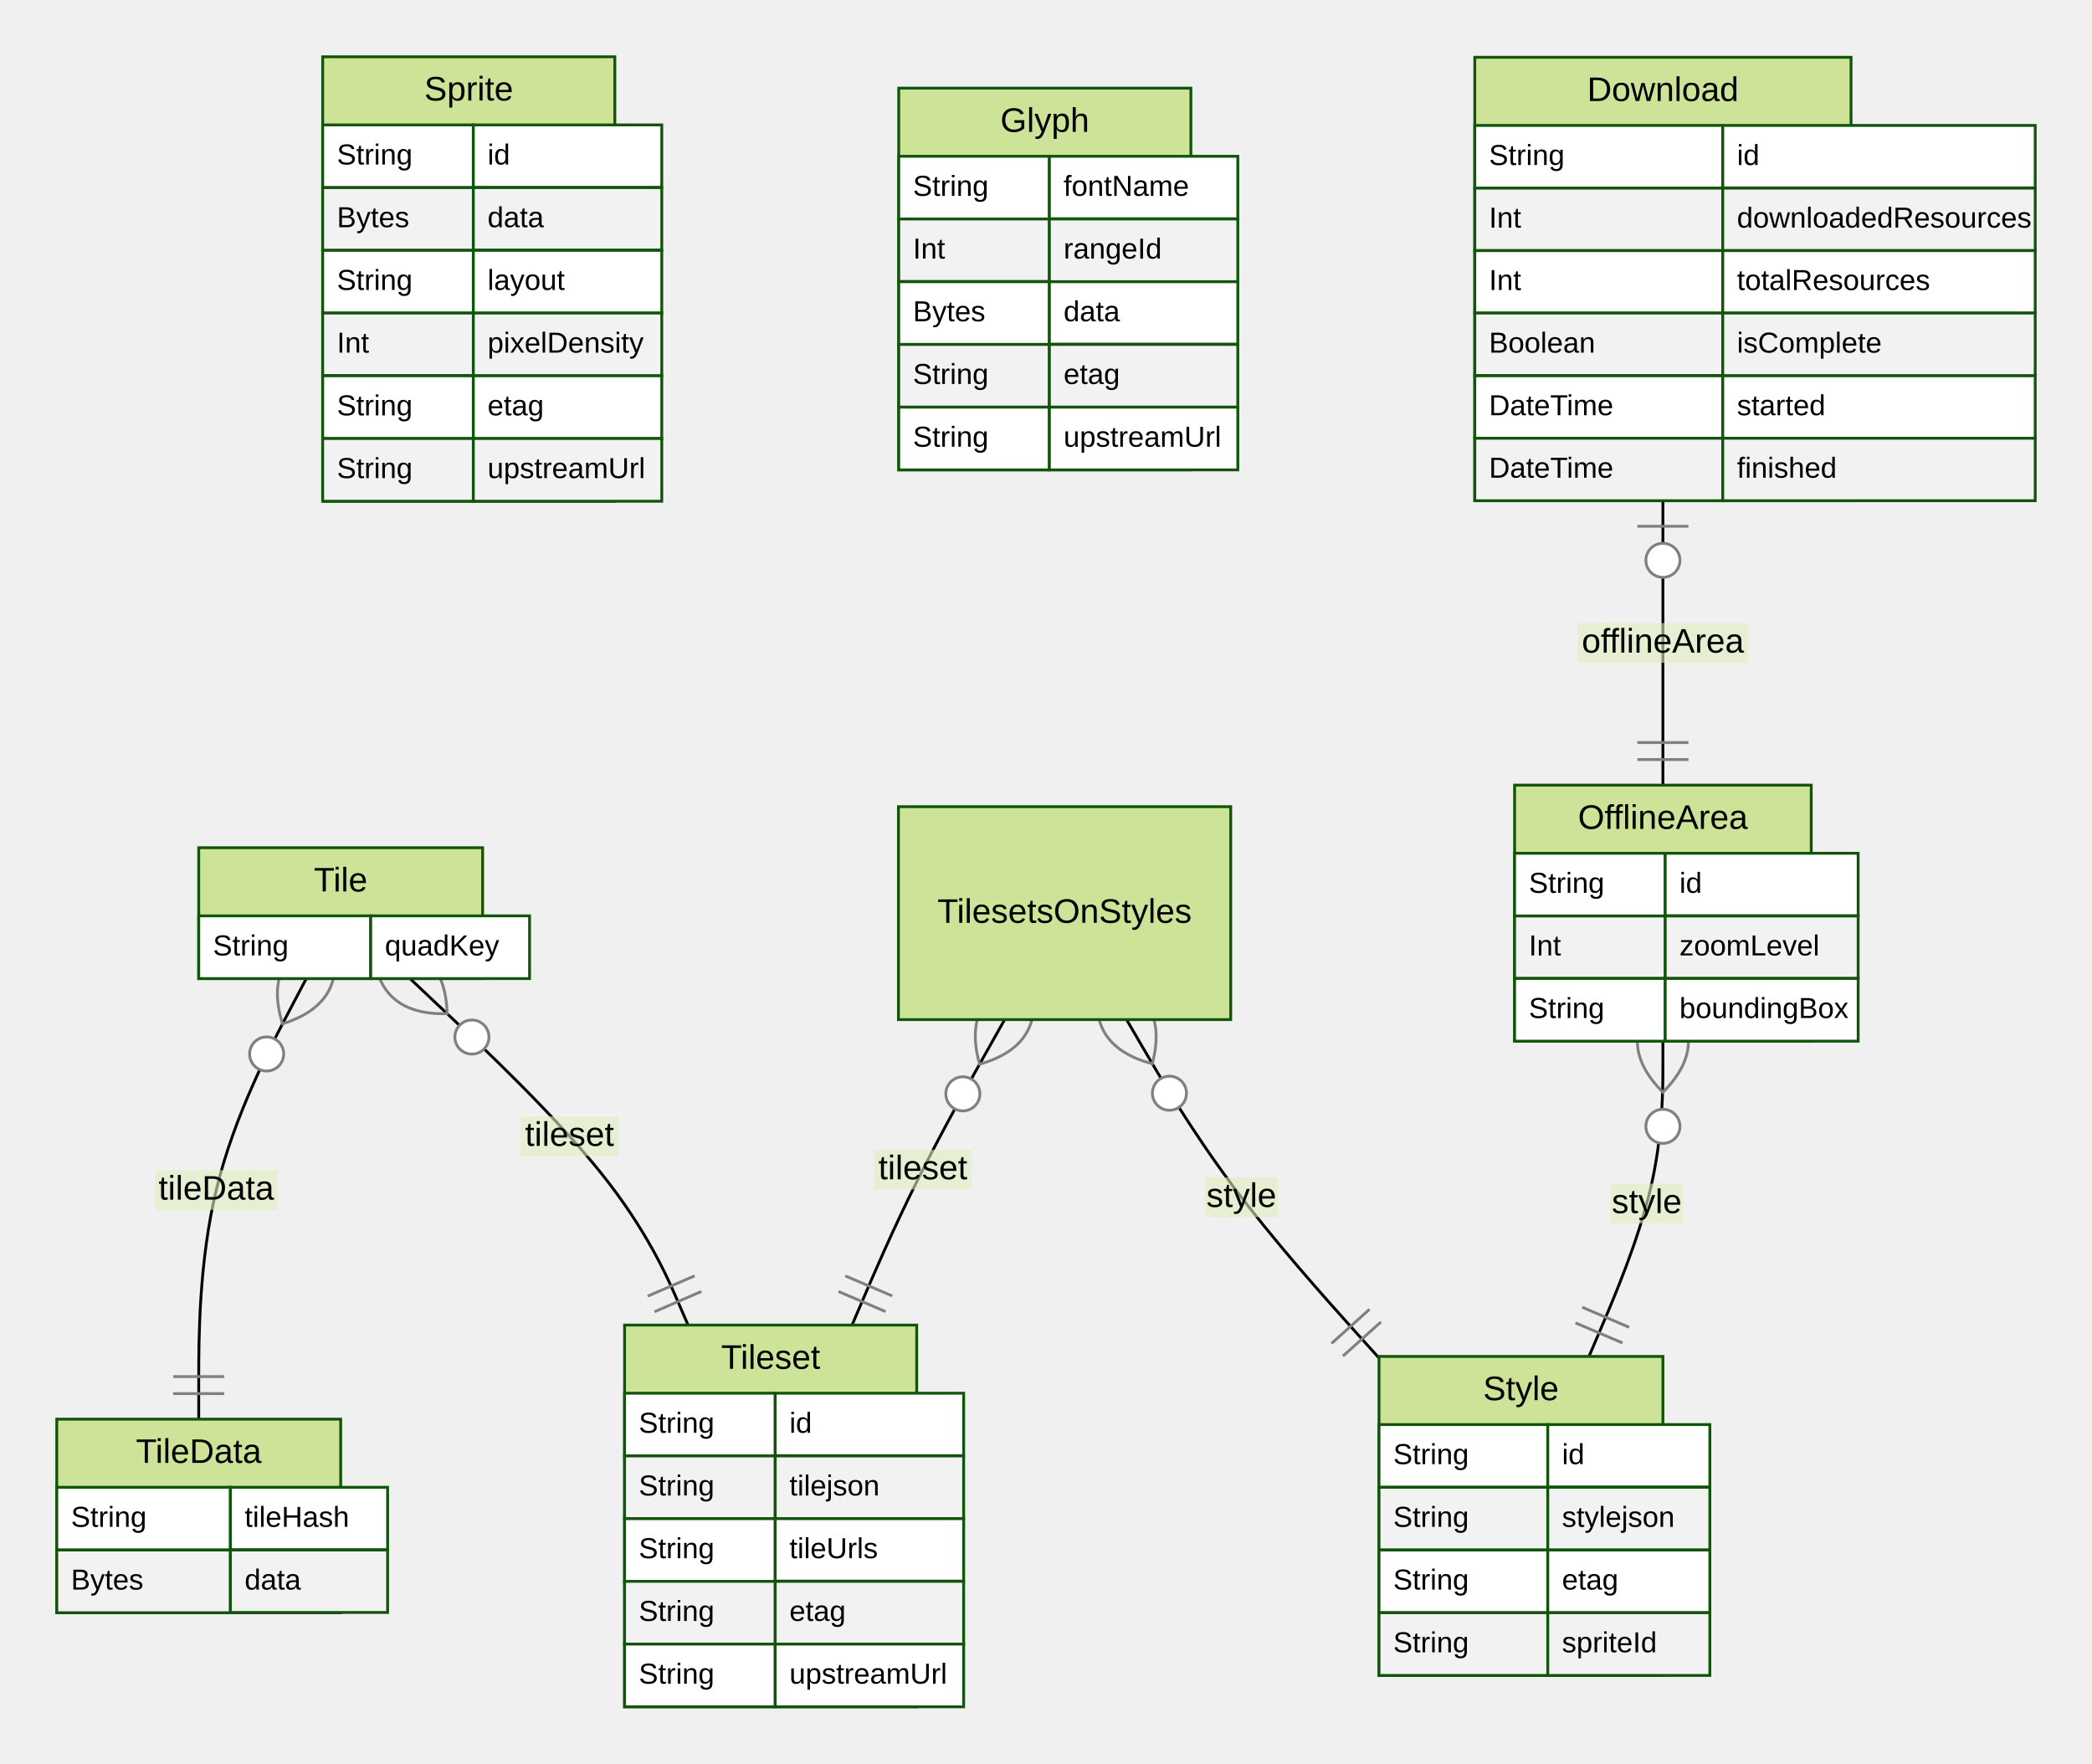
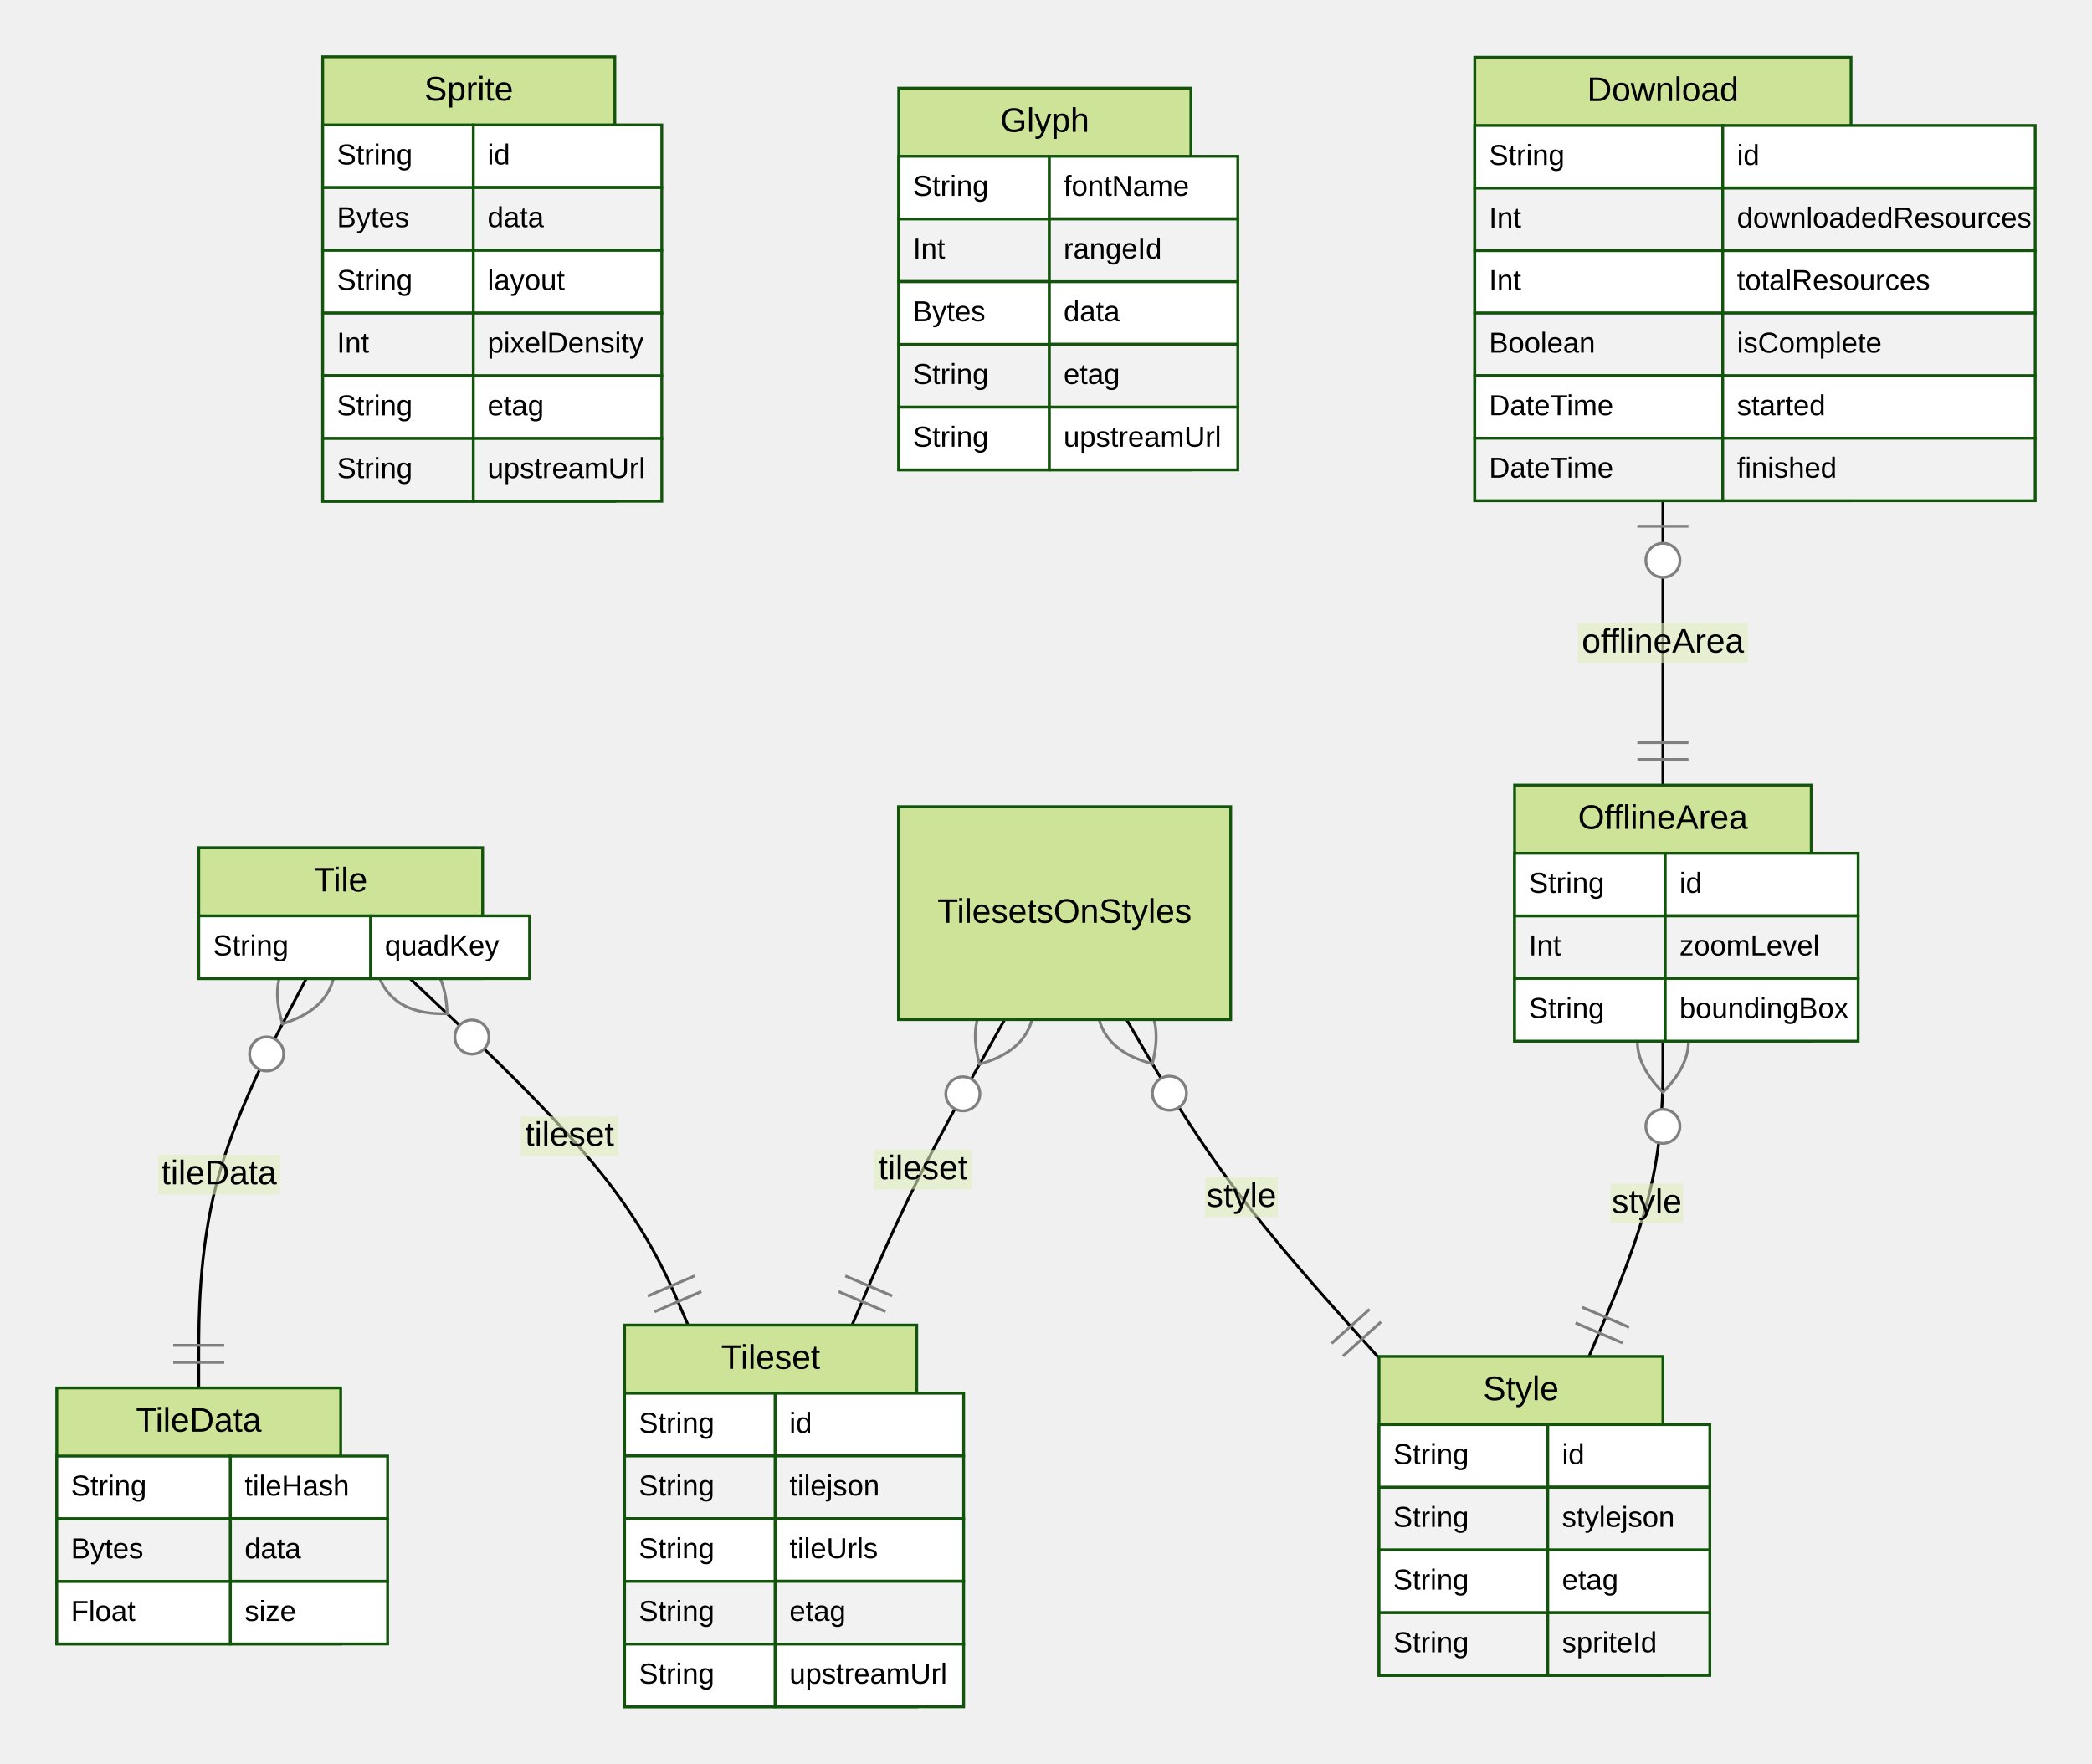
<svg xmlns="http://www.w3.org/2000/svg" id="mermaid-0" width="100%" height="621.193" style="max-width: 736.883px;" viewBox="0 0 736.883 621.193">
  <style>#mermaid-0 {font-family:"trebuchet ms",verdana,arial,sans-serif;font-size:16px;fill:#000000;}#mermaid-0 .error-icon{fill:#552222;}#mermaid-0 .error-text{fill:#552222;stroke:#552222;}#mermaid-0 .edge-thickness-normal{stroke-width:2px;}#mermaid-0 .edge-thickness-thick{stroke-width:3.5px;}#mermaid-0 .edge-pattern-solid{stroke-dasharray:0;}#mermaid-0 .edge-pattern-dashed{stroke-dasharray:3;}#mermaid-0 .edge-pattern-dotted{stroke-dasharray:2;}#mermaid-0 .marker{fill:#000000;stroke:#000000;}#mermaid-0 .marker.cross{stroke:#000000;}#mermaid-0 svg{font-family:"trebuchet ms",verdana,arial,sans-serif;font-size:16px;}#mermaid-0 .entityBox{fill:#cde498;stroke:#13540c;}#mermaid-0 .attributeBoxOdd{fill:#ffffff;stroke:#13540c;}#mermaid-0 .attributeBoxEven{fill:#f2f2f2;stroke:#13540c;}#mermaid-0 .relationshipLabelBox{fill:hsl(78.158, 58.462%, 84.51%);opacity:0.7;background-color:hsl(78.158, 58.462%, 84.51%);}#mermaid-0 .relationshipLabelBox rect{opacity:0.5;}#mermaid-0 .relationshipLine{stroke:#000000;}#mermaid-0 :root{--mermaid-font-family:"trebuchet ms",verdana,arial,sans-serif;}</style>
  <g />
  <defs>
    <marker id="ONLY_ONE_START" refX="0" refY="9" markerWidth="18" markerHeight="18" orient="auto">
      <path stroke="gray" fill="none" d="M9,0 L9,18 M15,0 L15,18" />
    </marker>
  </defs>
  <defs>
    <marker id="ONLY_ONE_END" refX="18" refY="9" markerWidth="18" markerHeight="18" orient="auto">
      <path stroke="gray" fill="none" d="M3,0 L3,18 M9,0 L9,18" />
    </marker>
  </defs>
  <defs>
    <marker id="ZERO_OR_ONE_START" refX="0" refY="9" markerWidth="30" markerHeight="18" orient="auto">
      <circle stroke="gray" fill="white" cx="21" cy="9" r="6" />
      <path stroke="gray" fill="none" d="M9,0 L9,18" />
    </marker>
  </defs>
  <defs>
    <marker id="ZERO_OR_ONE_END" refX="30" refY="9" markerWidth="30" markerHeight="18" orient="auto">
      <circle stroke="gray" fill="white" cx="9" cy="9" r="6" />
      <path stroke="gray" fill="none" d="M21,0 L21,18" />
    </marker>
  </defs>
  <defs>
    <marker id="ONE_OR_MORE_START" refX="18" refY="18" markerWidth="45" markerHeight="36" orient="auto">
      <path stroke="gray" fill="none" d="M0,18 Q 18,0 36,18 Q 18,36 0,18 M42,9 L42,27" />
    </marker>
  </defs>
  <defs>
    <marker id="ONE_OR_MORE_END" refX="27" refY="18" markerWidth="45" markerHeight="36" orient="auto">
      <path stroke="gray" fill="none" d="M3,9 L3,27 M9,18 Q27,0 45,18 Q27,36 9,18" />
    </marker>
  </defs>
  <defs>
    <marker id="ZERO_OR_MORE_START" refX="18" refY="18" markerWidth="57" markerHeight="36" orient="auto">
      <circle stroke="gray" fill="white" cx="48" cy="18" r="6" />
      <path stroke="gray" fill="none" d="M0,18 Q18,0 36,18 Q18,36 0,18" />
    </marker>
  </defs>
  <defs>
    <marker id="ZERO_OR_MORE_END" refX="39" refY="18" markerWidth="57" markerHeight="36" orient="auto">
      <circle stroke="gray" fill="white" cx="9" cy="18" r="6" />
      <path stroke="gray" fill="none" d="M21,18 Q39,0 57,18 Q39,36 21,18" />
    </marker>
  </defs>
-   <path class="er relationshipLine" d="M107.882,344.688L101.569,356.696C95.255,368.704,82.627,392.719,76.314,418.583C70,444.447,70,472.16,70,486.016L70,499.872" stroke="gray" fill="none" marker-end="url(#ONLY_ONE_END)" marker-start="url(#ZERO_OR_MORE_START)" />
+   <path class="er relationshipLine" d="M107.882,344.688L101.569,356.696C95.255,368.704,82.627,392.719,76.314,416.75C70,440.78,70,464.826,70,476.849L70,488.872" stroke="gray" fill="none" marker-end="url(#ONLY_ONE_END)" marker-start="url(#ZERO_OR_MORE_START)" />
  <path class="er relationshipLine" d="M144.412,344.688L157.131,356.696C169.85,368.704,195.288,392.719,211.613,413.06C227.938,433.401,235.15,450.068,238.756,458.401L242.362,466.734" stroke="gray" fill="none" marker-end="url(#ONLY_ONE_END)" marker-start="url(#ZERO_OR_MORE_START)" />
  <path class="er relationshipLine" d="M353.874,359.143L348.471,368.741C343.067,378.34,332.26,397.537,323.302,415.469C314.345,433.401,307.236,450.068,303.682,458.401L300.127,466.734" stroke="gray" fill="none" marker-end="url(#ONLY_ONE_END)" marker-start="url(#ZERO_OR_MORE_START)" />
  <path class="er relationshipLine" d="M396.823,359.143L402.413,368.741C408.003,378.34,419.183,397.537,434.003,417.404C448.823,437.27,467.283,457.805,476.512,468.073L485.742,478.341" stroke="gray" fill="none" marker-end="url(#ONLY_ONE_END)" marker-start="url(#ZERO_OR_MORE_START)" />
  <path class="er relationshipLine" d="M585.742,366.734L585.742,375.068C585.742,383.401,585.742,400.068,581.403,418.575C577.063,437.083,568.384,457.432,564.045,467.606L559.705,477.78" stroke="gray" fill="none" marker-end="url(#ONLY_ONE_END)" marker-start="url(#ZERO_OR_MORE_START)" />
  <path class="er relationshipLine" d="M585.742,176.367L585.742,184.731C585.742,193.095,585.742,209.823,585.742,226.52C585.742,243.217,585.742,259.884,585.742,268.217L585.742,276.551" stroke="gray" fill="none" marker-end="url(#ONLY_ONE_END)" marker-start="url(#ZERO_OR_ONE_START)" />
-   <g id="TileData" transform="translate(20,499.8721 )">
-     <rect class="er entityBox" fill="honeydew" fill-opacity="100%" stroke="gray" x="0" y="0" width="100" height="68.184" />
+   <g id="TileData" transform="translate(20,488.8721 )">
+     <rect class="er entityBox" fill="honeydew" fill-opacity="100%" stroke="gray" x="0" y="0" width="100" height="90.184" />
    <text class="er entityLabel" id="entity-TileData" x="0" y="0" dominant-baseline="middle" text-anchor="middle" style="font-family: &quot;trebuchet ms&quot;, verdana, arial, sans-serif;; font-size: 12px" transform="translate(50,12)">TileData</text>
    <rect class="er attributeBoxOdd" fill="honeydew" fill-opacity="100%" stroke="gray" x="0" y="24" width="61.164" height="22.092" />
    <text class="er entityLabel" id="entity-TileData-attr-1-type" x="0" y="0" dominant-baseline="middle" text-anchor="left" style="font-family: &quot;trebuchet ms&quot;, verdana, arial, sans-serif;; font-size: 10.2px" transform="translate(5,35.0459)">String</text>
    <rect class="er attributeBoxOdd" fill="honeydew" fill-opacity="100%" stroke="gray" x="61.164" y="24" width="55.367" height="22" />
    <text class="er entityLabel" id="entity-TileData-attr-1-name" x="0" y="0" dominant-baseline="middle" text-anchor="left" style="font-family: &quot;trebuchet ms&quot;, verdana, arial, sans-serif;; font-size: 10.2px" transform="translate(66.16406,35.0459)">tileHash</text>
    <rect class="er attributeBoxEven" fill="honeydew" fill-opacity="100%" stroke="gray" x="0" y="46.092" width="61.164" height="22.092" />
    <text class="er entityLabel" id="entity-TileData-attr-2-type" x="0" y="0" dominant-baseline="middle" text-anchor="left" style="font-family: &quot;trebuchet ms&quot;, verdana, arial, sans-serif;; font-size: 10.2px" transform="translate(5,57.1377)">Bytes</text>
    <rect class="er attributeBoxEven" fill="honeydew" fill-opacity="100%" stroke="gray" x="61.164" y="46.092" width="55.367" height="22" />
    <text class="er entityLabel" id="entity-TileData-attr-2-name" x="0" y="0" dominant-baseline="middle" text-anchor="left" style="font-family: &quot;trebuchet ms&quot;, verdana, arial, sans-serif;; font-size: 10.2px" transform="translate(66.16406,57.1377)">data</text>
+     <rect class="er attributeBoxOdd" fill="honeydew" fill-opacity="100%" stroke="gray" x="0" y="68.184" width="61.164" height="22" />
+     <text class="er entityLabel" id="entity-TileData-attr-3-type" x="0" y="0" dominant-baseline="middle" text-anchor="left" style="font-family: &quot;trebuchet ms&quot;, verdana, arial, sans-serif;; font-size: 10.2px" transform="translate(5,79.18359)">Float</text>
+     <rect class="er attributeBoxOdd" fill="honeydew" fill-opacity="100%" stroke="gray" x="61.164" y="68.184" width="55.367" height="22" />
+     <text class="er entityLabel" id="entity-TileData-attr-3-name" x="0" y="0" dominant-baseline="middle" text-anchor="left" style="font-family: &quot;trebuchet ms&quot;, verdana, arial, sans-serif;; font-size: 10.2px" transform="translate(66.16406,79.18359)">size</text>
  </g>
  <g id="Tile" transform="translate(70,298.5967 )">
    <rect class="er entityBox" fill="honeydew" fill-opacity="100%" stroke="gray" x="0" y="0" width="100" height="46.092" />
    <text class="er entityLabel" id="entity-Tile" x="0" y="0" dominant-baseline="middle" text-anchor="middle" style="font-family: &quot;trebuchet ms&quot;, verdana, arial, sans-serif;; font-size: 12px" transform="translate(50,12)">Tile</text>
    <rect class="er attributeBoxOdd" fill="honeydew" fill-opacity="100%" stroke="gray" x="0" y="24" width="60.57" height="22.092" />
    <text class="er entityLabel" id="entity-Tile-attr-1-type" x="0" y="0" dominant-baseline="middle" text-anchor="left" style="font-family: &quot;trebuchet ms&quot;, verdana, arial, sans-serif;; font-size: 10.2px" transform="translate(5,35.0459)">String</text>
    <rect class="er attributeBoxOdd" fill="honeydew" fill-opacity="100%" stroke="gray" x="60.57" y="24" width="55.961" height="22.092" />
    <text class="er entityLabel" id="entity-Tile-attr-1-name" x="0" y="0" dominant-baseline="middle" text-anchor="left" style="font-family: &quot;trebuchet ms&quot;, verdana, arial, sans-serif;; font-size: 10.2px" transform="translate(65.57031,35.0459)">quadKey</text>
  </g>
  <g id="Tileset" transform="translate(220,466.7344 )">
    <rect class="er entityBox" fill="honeydew" fill-opacity="100%" stroke="gray" x="0" y="0" width="102.906" height="134.459" />
    <text class="er entityLabel" id="entity-Tileset" x="0" y="0" dominant-baseline="middle" text-anchor="middle" style="font-family: &quot;trebuchet ms&quot;, verdana, arial, sans-serif;; font-size: 12px" transform="translate(51.45312,12)">Tileset</text>
    <rect class="er attributeBoxOdd" fill="honeydew" fill-opacity="100%" stroke="gray" x="0" y="24" width="53.062" height="22.092" />
    <text class="er entityLabel" id="entity-Tileset-attr-1-type" x="0" y="0" dominant-baseline="middle" text-anchor="left" style="font-family: &quot;trebuchet ms&quot;, verdana, arial, sans-serif;; font-size: 10.2px" transform="translate(5,35.0459)">String</text>
    <rect class="er attributeBoxOdd" fill="honeydew" fill-opacity="100%" stroke="gray" x="53.062" y="24" width="66.375" height="22" />
    <text class="er entityLabel" id="entity-Tileset-attr-1-name" x="0" y="0" dominant-baseline="middle" text-anchor="left" style="font-family: &quot;trebuchet ms&quot;, verdana, arial, sans-serif;; font-size: 10.2px" transform="translate(58.0625,35.0459)">id</text>
    <rect class="er attributeBoxEven" fill="honeydew" fill-opacity="100%" stroke="gray" x="0" y="46.092" width="53.062" height="22.092" />
    <text class="er entityLabel" id="entity-Tileset-attr-2-type" x="0" y="0" dominant-baseline="middle" text-anchor="left" style="font-family: &quot;trebuchet ms&quot;, verdana, arial, sans-serif;; font-size: 10.2px" transform="translate(5,57.1377)">String</text>
    <rect class="er attributeBoxEven" fill="honeydew" fill-opacity="100%" stroke="gray" x="53.062" y="46.092" width="66.375" height="22.092" />
    <text class="er entityLabel" id="entity-Tileset-attr-2-name" x="0" y="0" dominant-baseline="middle" text-anchor="left" style="font-family: &quot;trebuchet ms&quot;, verdana, arial, sans-serif;; font-size: 10.2px" transform="translate(58.0625,57.1377)">tilejson</text>
    <rect class="er attributeBoxOdd" fill="honeydew" fill-opacity="100%" stroke="gray" x="0" y="68.184" width="53.062" height="22.092" />
    <text class="er entityLabel" id="entity-Tileset-attr-3-type" x="0" y="0" dominant-baseline="middle" text-anchor="left" style="font-family: &quot;trebuchet ms&quot;, verdana, arial, sans-serif;; font-size: 10.2px" transform="translate(5,79.22949)">String</text>
    <rect class="er attributeBoxOdd" fill="honeydew" fill-opacity="100%" stroke="gray" x="53.062" y="68.184" width="66.375" height="22" />
    <text class="er entityLabel" id="entity-Tileset-attr-3-name" x="0" y="0" dominant-baseline="middle" text-anchor="left" style="font-family: &quot;trebuchet ms&quot;, verdana, arial, sans-serif;; font-size: 10.2px" transform="translate(58.0625,79.22949)">tileUrls</text>
    <rect class="er attributeBoxEven" fill="honeydew" fill-opacity="100%" stroke="gray" x="0" y="90.275" width="53.062" height="22.092" />
    <text class="er entityLabel" id="entity-Tileset-attr-4-type" x="0" y="0" dominant-baseline="middle" text-anchor="left" style="font-family: &quot;trebuchet ms&quot;, verdana, arial, sans-serif;; font-size: 10.2px" transform="translate(5,101.3213)">String</text>
    <rect class="er attributeBoxEven" fill="honeydew" fill-opacity="100%" stroke="gray" x="53.062" y="90.275" width="66.375" height="22.092" />
    <text class="er entityLabel" id="entity-Tileset-attr-4-name" x="0" y="0" dominant-baseline="middle" text-anchor="left" style="font-family: &quot;trebuchet ms&quot;, verdana, arial, sans-serif;; font-size: 10.2px" transform="translate(58.0625,101.3213)">etag</text>
    <rect class="er attributeBoxOdd" fill="honeydew" fill-opacity="100%" stroke="gray" x="0" y="112.367" width="53.062" height="22.092" />
    <text class="er entityLabel" id="entity-Tileset-attr-5-type" x="0" y="0" dominant-baseline="middle" text-anchor="left" style="font-family: &quot;trebuchet ms&quot;, verdana, arial, sans-serif;; font-size: 10.2px" transform="translate(5,123.4131)">String</text>
    <rect class="er attributeBoxOdd" fill="honeydew" fill-opacity="100%" stroke="gray" x="53.062" y="112.367" width="66.375" height="22.092" />
    <text class="er entityLabel" id="entity-Tileset-attr-5-name" x="0" y="0" dominant-baseline="middle" text-anchor="left" style="font-family: &quot;trebuchet ms&quot;, verdana, arial, sans-serif;; font-size: 10.2px" transform="translate(58.0625,123.4131)">upstreamUrl</text>
  </g>
  <g id="TilesetsOnStyles" transform="translate(316.4688,284.1426 )">
    <rect class="er entityBox" fill="honeydew" fill-opacity="100%" stroke="gray" x="0" y="0" width="117.031" height="75" />
    <text class="er entityLabel" id="entity-TilesetsOnStyles" x="0" y="0" dominant-baseline="middle" text-anchor="middle" style="font-family: &quot;trebuchet ms&quot;, verdana, arial, sans-serif;; font-size: 12px" transform="translate(58.51562,37.5)">TilesetsOnStyles</text>
  </g>
  <g id="Style" transform="translate(485.7422,477.7803 )">
    <rect class="er entityBox" fill="honeydew" fill-opacity="100%" stroke="gray" x="0" y="0" width="100" height="112.367" />
    <text class="er entityLabel" id="entity-Style" x="0" y="0" dominant-baseline="middle" text-anchor="middle" style="font-family: &quot;trebuchet ms&quot;, verdana, arial, sans-serif;; font-size: 12px" transform="translate(50,12)">Style</text>
    <rect class="er attributeBoxOdd" fill="honeydew" fill-opacity="100%" stroke="gray" x="0" y="24" width="59.445" height="22.092" />
    <text class="er entityLabel" id="entity-Style-attr-1-type" x="0" y="0" dominant-baseline="middle" text-anchor="left" style="font-family: &quot;trebuchet ms&quot;, verdana, arial, sans-serif;; font-size: 10.2px" transform="translate(5,35.0459)">String</text>
    <rect class="er attributeBoxOdd" fill="honeydew" fill-opacity="100%" stroke="gray" x="59.445" y="24" width="57.086" height="22" />
    <text class="er entityLabel" id="entity-Style-attr-1-name" x="0" y="0" dominant-baseline="middle" text-anchor="left" style="font-family: &quot;trebuchet ms&quot;, verdana, arial, sans-serif;; font-size: 10.2px" transform="translate(64.44531,35.0459)">id</text>
    <rect class="er attributeBoxEven" fill="honeydew" fill-opacity="100%" stroke="gray" x="0" y="46.092" width="59.445" height="22.092" />
    <text class="er entityLabel" id="entity-Style-attr-2-type" x="0" y="0" dominant-baseline="middle" text-anchor="left" style="font-family: &quot;trebuchet ms&quot;, verdana, arial, sans-serif;; font-size: 10.2px" transform="translate(5,57.1377)">String</text>
    <rect class="er attributeBoxEven" fill="honeydew" fill-opacity="100%" stroke="gray" x="59.445" y="46.092" width="57.086" height="22.092" />
    <text class="er entityLabel" id="entity-Style-attr-2-name" x="0" y="0" dominant-baseline="middle" text-anchor="left" style="font-family: &quot;trebuchet ms&quot;, verdana, arial, sans-serif;; font-size: 10.2px" transform="translate(64.44531,57.1377)">stylejson</text>
    <rect class="er attributeBoxOdd" fill="honeydew" fill-opacity="100%" stroke="gray" x="0" y="68.184" width="59.445" height="22.092" />
    <text class="er entityLabel" id="entity-Style-attr-3-type" x="0" y="0" dominant-baseline="middle" text-anchor="left" style="font-family: &quot;trebuchet ms&quot;, verdana, arial, sans-serif;; font-size: 10.2px" transform="translate(5,79.22949)">String</text>
    <rect class="er attributeBoxOdd" fill="honeydew" fill-opacity="100%" stroke="gray" x="59.445" y="68.184" width="57.086" height="22.092" />
    <text class="er entityLabel" id="entity-Style-attr-3-name" x="0" y="0" dominant-baseline="middle" text-anchor="left" style="font-family: &quot;trebuchet ms&quot;, verdana, arial, sans-serif;; font-size: 10.2px" transform="translate(64.44531,79.22949)">etag</text>
    <rect class="er attributeBoxEven" fill="honeydew" fill-opacity="100%" stroke="gray" x="0" y="90.275" width="59.445" height="22.092" />
    <text class="er entityLabel" id="entity-Style-attr-4-type" x="0" y="0" dominant-baseline="middle" text-anchor="left" style="font-family: &quot;trebuchet ms&quot;, verdana, arial, sans-serif;; font-size: 10.2px" transform="translate(5,101.3213)">String</text>
    <rect class="er attributeBoxEven" fill="honeydew" fill-opacity="100%" stroke="gray" x="59.445" y="90.275" width="57.086" height="22.092" />
    <text class="er entityLabel" id="entity-Style-attr-4-name" x="0" y="0" dominant-baseline="middle" text-anchor="left" style="font-family: &quot;trebuchet ms&quot;, verdana, arial, sans-serif;; font-size: 10.2px" transform="translate(64.44531,101.3213)">spriteId</text>
  </g>
  <g id="Sprite" transform="translate(113.6641,20 )">
    <rect class="er entityBox" fill="honeydew" fill-opacity="100%" stroke="gray" x="0" y="0" width="102.906" height="156.551" />
    <text class="er entityLabel" id="entity-Sprite" x="0" y="0" dominant-baseline="middle" text-anchor="middle" style="font-family: &quot;trebuchet ms&quot;, verdana, arial, sans-serif;; font-size: 12px" transform="translate(51.45312,12)">Sprite</text>
    <rect class="er attributeBoxOdd" fill="honeydew" fill-opacity="100%" stroke="gray" x="0" y="24" width="53.062" height="22.092" />
    <text class="er entityLabel" id="entity-Sprite-attr-1-type" x="0" y="0" dominant-baseline="middle" text-anchor="left" style="font-family: &quot;trebuchet ms&quot;, verdana, arial, sans-serif;; font-size: 10.2px" transform="translate(5,35.0459)">String</text>
    <rect class="er attributeBoxOdd" fill="honeydew" fill-opacity="100%" stroke="gray" x="53.062" y="24" width="66.375" height="22" />
    <text class="er entityLabel" id="entity-Sprite-attr-1-name" x="0" y="0" dominant-baseline="middle" text-anchor="left" style="font-family: &quot;trebuchet ms&quot;, verdana, arial, sans-serif;; font-size: 10.2px" transform="translate(58.0625,35.0459)">id</text>
    <rect class="er attributeBoxEven" fill="honeydew" fill-opacity="100%" stroke="gray" x="0" y="46.092" width="53.062" height="22.092" />
    <text class="er entityLabel" id="entity-Sprite-attr-2-type" x="0" y="0" dominant-baseline="middle" text-anchor="left" style="font-family: &quot;trebuchet ms&quot;, verdana, arial, sans-serif;; font-size: 10.2px" transform="translate(5,57.1377)">Bytes</text>
    <rect class="er attributeBoxEven" fill="honeydew" fill-opacity="100%" stroke="gray" x="53.062" y="46.092" width="66.375" height="22" />
    <text class="er entityLabel" id="entity-Sprite-attr-2-name" x="0" y="0" dominant-baseline="middle" text-anchor="left" style="font-family: &quot;trebuchet ms&quot;, verdana, arial, sans-serif;; font-size: 10.2px" transform="translate(58.0625,57.1377)">data</text>
    <rect class="er attributeBoxOdd" fill="honeydew" fill-opacity="100%" stroke="gray" x="0" y="68.184" width="53.062" height="22.092" />
    <text class="er entityLabel" id="entity-Sprite-attr-3-type" x="0" y="0" dominant-baseline="middle" text-anchor="left" style="font-family: &quot;trebuchet ms&quot;, verdana, arial, sans-serif;; font-size: 10.2px" transform="translate(5,79.22949)">String</text>
    <rect class="er attributeBoxOdd" fill="honeydew" fill-opacity="100%" stroke="gray" x="53.062" y="68.184" width="66.375" height="22.092" />
    <text class="er entityLabel" id="entity-Sprite-attr-3-name" x="0" y="0" dominant-baseline="middle" text-anchor="left" style="font-family: &quot;trebuchet ms&quot;, verdana, arial, sans-serif;; font-size: 10.2px" transform="translate(58.0625,79.22949)">layout</text>
    <rect class="er attributeBoxEven" fill="honeydew" fill-opacity="100%" stroke="gray" x="0" y="90.275" width="53.062" height="22" />
    <text class="er entityLabel" id="entity-Sprite-attr-4-type" x="0" y="0" dominant-baseline="middle" text-anchor="left" style="font-family: &quot;trebuchet ms&quot;, verdana, arial, sans-serif;; font-size: 10.2px" transform="translate(5,101.3213)">Int</text>
    <rect class="er attributeBoxEven" fill="honeydew" fill-opacity="100%" stroke="gray" x="53.062" y="90.275" width="66.375" height="22.092" />
    <text class="er entityLabel" id="entity-Sprite-attr-4-name" x="0" y="0" dominant-baseline="middle" text-anchor="left" style="font-family: &quot;trebuchet ms&quot;, verdana, arial, sans-serif;; font-size: 10.2px" transform="translate(58.0625,101.3213)">pixelDensity</text>
    <rect class="er attributeBoxOdd" fill="honeydew" fill-opacity="100%" stroke="gray" x="0" y="112.367" width="53.062" height="22.092" />
    <text class="er entityLabel" id="entity-Sprite-attr-5-type" x="0" y="0" dominant-baseline="middle" text-anchor="left" style="font-family: &quot;trebuchet ms&quot;, verdana, arial, sans-serif;; font-size: 10.2px" transform="translate(5,123.4131)">String</text>
    <rect class="er attributeBoxOdd" fill="honeydew" fill-opacity="100%" stroke="gray" x="53.062" y="112.367" width="66.375" height="22.092" />
    <text class="er entityLabel" id="entity-Sprite-attr-5-name" x="0" y="0" dominant-baseline="middle" text-anchor="left" style="font-family: &quot;trebuchet ms&quot;, verdana, arial, sans-serif;; font-size: 10.2px" transform="translate(58.0625,123.4131)">etag</text>
    <rect class="er attributeBoxEven" fill="honeydew" fill-opacity="100%" stroke="gray" x="0" y="134.459" width="53.062" height="22.092" />
    <text class="er entityLabel" id="entity-Sprite-attr-6-type" x="0" y="0" dominant-baseline="middle" text-anchor="left" style="font-family: &quot;trebuchet ms&quot;, verdana, arial, sans-serif;; font-size: 10.2px" transform="translate(5,145.5049)">String</text>
    <rect class="er attributeBoxEven" fill="honeydew" fill-opacity="100%" stroke="gray" x="53.062" y="134.459" width="66.375" height="22.092" />
    <text class="er entityLabel" id="entity-Sprite-attr-6-name" x="0" y="0" dominant-baseline="middle" text-anchor="left" style="font-family: &quot;trebuchet ms&quot;, verdana, arial, sans-serif;; font-size: 10.2px" transform="translate(58.0625,145.5049)">upstreamUrl</text>
  </g>
  <g id="Glyph" transform="translate(316.5703,31.0459 )">
    <rect class="er entityBox" fill="honeydew" fill-opacity="100%" stroke="gray" x="0" y="0" width="102.906" height="134.459" />
    <text class="er entityLabel" id="entity-Glyph" x="0" y="0" dominant-baseline="middle" text-anchor="middle" style="font-family: &quot;trebuchet ms&quot;, verdana, arial, sans-serif;; font-size: 12px" transform="translate(51.45312,12)">Glyph</text>
    <rect class="er attributeBoxOdd" fill="honeydew" fill-opacity="100%" stroke="gray" x="0" y="24" width="53.062" height="22.092" />
    <text class="er entityLabel" id="entity-Glyph-attr-1-type" x="0" y="0" dominant-baseline="middle" text-anchor="left" style="font-family: &quot;trebuchet ms&quot;, verdana, arial, sans-serif;; font-size: 10.2px" transform="translate(5,35.0459)">String</text>
    <rect class="er attributeBoxOdd" fill="honeydew" fill-opacity="100%" stroke="gray" x="53.062" y="24" width="66.375" height="22" />
    <text class="er entityLabel" id="entity-Glyph-attr-1-name" x="0" y="0" dominant-baseline="middle" text-anchor="left" style="font-family: &quot;trebuchet ms&quot;, verdana, arial, sans-serif;; font-size: 10.2px" transform="translate(58.0625,35.0459)">fontName</text>
    <rect class="er attributeBoxEven" fill="honeydew" fill-opacity="100%" stroke="gray" x="0" y="46.092" width="53.062" height="22" />
    <text class="er entityLabel" id="entity-Glyph-attr-2-type" x="0" y="0" dominant-baseline="middle" text-anchor="left" style="font-family: &quot;trebuchet ms&quot;, verdana, arial, sans-serif;; font-size: 10.2px" transform="translate(5,57.1377)">Int</text>
    <rect class="er attributeBoxEven" fill="honeydew" fill-opacity="100%" stroke="gray" x="53.062" y="46.092" width="66.375" height="22.092" />
    <text class="er entityLabel" id="entity-Glyph-attr-2-name" x="0" y="0" dominant-baseline="middle" text-anchor="left" style="font-family: &quot;trebuchet ms&quot;, verdana, arial, sans-serif;; font-size: 10.2px" transform="translate(58.0625,57.1377)">rangeId</text>
    <rect class="er attributeBoxOdd" fill="honeydew" fill-opacity="100%" stroke="gray" x="0" y="68.184" width="53.062" height="22.092" />
    <text class="er entityLabel" id="entity-Glyph-attr-3-type" x="0" y="0" dominant-baseline="middle" text-anchor="left" style="font-family: &quot;trebuchet ms&quot;, verdana, arial, sans-serif;; font-size: 10.2px" transform="translate(5,79.22949)">Bytes</text>
    <rect class="er attributeBoxOdd" fill="honeydew" fill-opacity="100%" stroke="gray" x="53.062" y="68.184" width="66.375" height="22" />
    <text class="er entityLabel" id="entity-Glyph-attr-3-name" x="0" y="0" dominant-baseline="middle" text-anchor="left" style="font-family: &quot;trebuchet ms&quot;, verdana, arial, sans-serif;; font-size: 10.2px" transform="translate(58.0625,79.22949)">data</text>
    <rect class="er attributeBoxEven" fill="honeydew" fill-opacity="100%" stroke="gray" x="0" y="90.275" width="53.062" height="22.092" />
    <text class="er entityLabel" id="entity-Glyph-attr-4-type" x="0" y="0" dominant-baseline="middle" text-anchor="left" style="font-family: &quot;trebuchet ms&quot;, verdana, arial, sans-serif;; font-size: 10.2px" transform="translate(5,101.3213)">String</text>
    <rect class="er attributeBoxEven" fill="honeydew" fill-opacity="100%" stroke="gray" x="53.062" y="90.275" width="66.375" height="22.092" />
    <text class="er entityLabel" id="entity-Glyph-attr-4-name" x="0" y="0" dominant-baseline="middle" text-anchor="left" style="font-family: &quot;trebuchet ms&quot;, verdana, arial, sans-serif;; font-size: 10.2px" transform="translate(58.0625,101.3213)">etag</text>
    <rect class="er attributeBoxOdd" fill="honeydew" fill-opacity="100%" stroke="gray" x="0" y="112.367" width="53.062" height="22.092" />
    <text class="er entityLabel" id="entity-Glyph-attr-5-type" x="0" y="0" dominant-baseline="middle" text-anchor="left" style="font-family: &quot;trebuchet ms&quot;, verdana, arial, sans-serif;; font-size: 10.2px" transform="translate(5,123.4131)">String</text>
    <rect class="er attributeBoxOdd" fill="honeydew" fill-opacity="100%" stroke="gray" x="53.062" y="112.367" width="66.375" height="22.092" />
    <text class="er entityLabel" id="entity-Glyph-attr-5-name" x="0" y="0" dominant-baseline="middle" text-anchor="left" style="font-family: &quot;trebuchet ms&quot;, verdana, arial, sans-serif;; font-size: 10.2px" transform="translate(58.0625,123.4131)">upstreamUrl</text>
  </g>
  <g id="OfflineArea" transform="translate(533.5,276.5508 )">
    <rect class="er entityBox" fill="honeydew" fill-opacity="100%" stroke="gray" x="0" y="0" width="104.484" height="90.184" />
    <text class="er entityLabel" id="entity-OfflineArea" x="0" y="0" dominant-baseline="middle" text-anchor="middle" style="font-family: &quot;trebuchet ms&quot;, verdana, arial, sans-serif;; font-size: 12px" transform="translate(52.24219,12)">OfflineArea</text>
    <rect class="er attributeBoxOdd" fill="honeydew" fill-opacity="100%" stroke="gray" x="0" y="24" width="53.062" height="22.092" />
    <text class="er entityLabel" id="entity-OfflineArea-attr-1-type" x="0" y="0" dominant-baseline="middle" text-anchor="left" style="font-family: &quot;trebuchet ms&quot;, verdana, arial, sans-serif;; font-size: 10.2px" transform="translate(5,35.0459)">String</text>
    <rect class="er attributeBoxOdd" fill="honeydew" fill-opacity="100%" stroke="gray" x="53.062" y="24" width="67.953" height="22" />
    <text class="er entityLabel" id="entity-OfflineArea-attr-1-name" x="0" y="0" dominant-baseline="middle" text-anchor="left" style="font-family: &quot;trebuchet ms&quot;, verdana, arial, sans-serif;; font-size: 10.2px" transform="translate(58.0625,35.0459)">id</text>
    <rect class="er attributeBoxEven" fill="honeydew" fill-opacity="100%" stroke="gray" x="0" y="46.092" width="53.062" height="22" />
    <text class="er entityLabel" id="entity-OfflineArea-attr-2-type" x="0" y="0" dominant-baseline="middle" text-anchor="left" style="font-family: &quot;trebuchet ms&quot;, verdana, arial, sans-serif;; font-size: 10.2px" transform="translate(5,57.0918)">Int</text>
    <rect class="er attributeBoxEven" fill="honeydew" fill-opacity="100%" stroke="gray" x="53.062" y="46.092" width="67.953" height="22" />
    <text class="er entityLabel" id="entity-OfflineArea-attr-2-name" x="0" y="0" dominant-baseline="middle" text-anchor="left" style="font-family: &quot;trebuchet ms&quot;, verdana, arial, sans-serif;; font-size: 10.2px" transform="translate(58.0625,57.0918)">zoomLevel</text>
    <rect class="er attributeBoxOdd" fill="honeydew" fill-opacity="100%" stroke="gray" x="0" y="68.092" width="53.062" height="22.092" />
    <text class="er entityLabel" id="entity-OfflineArea-attr-3-type" x="0" y="0" dominant-baseline="middle" text-anchor="left" style="font-family: &quot;trebuchet ms&quot;, verdana, arial, sans-serif;; font-size: 10.2px" transform="translate(5,79.1377)">String</text>
    <rect class="er attributeBoxOdd" fill="honeydew" fill-opacity="100%" stroke="gray" x="53.062" y="68.092" width="67.953" height="22.092" />
    <text class="er entityLabel" id="entity-OfflineArea-attr-3-name" x="0" y="0" dominant-baseline="middle" text-anchor="left" style="font-family: &quot;trebuchet ms&quot;, verdana, arial, sans-serif;; font-size: 10.2px" transform="translate(58.0625,79.1377)">boundingBox</text>
  </g>
  <g id="Download" transform="translate(519.4766,20.18359 )">
    <rect class="er entityBox" fill="honeydew" fill-opacity="100%" stroke="gray" x="0" y="0" width="132.531" height="156.184" />
    <text class="er entityLabel" id="entity-Download" x="0" y="0" dominant-baseline="middle" text-anchor="middle" style="font-family: &quot;trebuchet ms&quot;, verdana, arial, sans-serif;; font-size: 12px" transform="translate(66.26562,12)">Download</text>
    <rect class="er attributeBoxOdd" fill="honeydew" fill-opacity="100%" stroke="gray" x="0" y="24" width="87.344" height="22.092" />
    <text class="er entityLabel" id="entity-Download-attr-1-type" x="0" y="0" dominant-baseline="middle" text-anchor="left" style="font-family: &quot;trebuchet ms&quot;, verdana, arial, sans-serif;; font-size: 10.2px" transform="translate(5,35.0459)">String</text>
    <rect class="er attributeBoxOdd" fill="honeydew" fill-opacity="100%" stroke="gray" x="87.344" y="24" width="110.062" height="22" />
    <text class="er entityLabel" id="entity-Download-attr-1-name" x="0" y="0" dominant-baseline="middle" text-anchor="left" style="font-family: &quot;trebuchet ms&quot;, verdana, arial, sans-serif;; font-size: 10.2px" transform="translate(92.34375,35.0459)">id</text>
    <rect class="er attributeBoxEven" fill="honeydew" fill-opacity="100%" stroke="gray" x="0" y="46.092" width="87.344" height="22" />
    <text class="er entityLabel" id="entity-Download-attr-2-type" x="0" y="0" dominant-baseline="middle" text-anchor="left" style="font-family: &quot;trebuchet ms&quot;, verdana, arial, sans-serif;; font-size: 10.2px" transform="translate(5,57.0918)">Int</text>
    <rect class="er attributeBoxEven" fill="honeydew" fill-opacity="100%" stroke="gray" x="87.344" y="46.092" width="110.062" height="22" />
    <text class="er entityLabel" id="entity-Download-attr-2-name" x="0" y="0" dominant-baseline="middle" text-anchor="left" style="font-family: &quot;trebuchet ms&quot;, verdana, arial, sans-serif;; font-size: 10.2px" transform="translate(92.34375,57.0918)">downloadedResources</text>
    <rect class="er attributeBoxOdd" fill="honeydew" fill-opacity="100%" stroke="gray" x="0" y="68.092" width="87.344" height="22" />
    <text class="er entityLabel" id="entity-Download-attr-3-type" x="0" y="0" dominant-baseline="middle" text-anchor="left" style="font-family: &quot;trebuchet ms&quot;, verdana, arial, sans-serif;; font-size: 10.2px" transform="translate(5,79.0918)">Int</text>
    <rect class="er attributeBoxOdd" fill="honeydew" fill-opacity="100%" stroke="gray" x="87.344" y="68.092" width="110.062" height="22" />
    <text class="er entityLabel" id="entity-Download-attr-3-name" x="0" y="0" dominant-baseline="middle" text-anchor="left" style="font-family: &quot;trebuchet ms&quot;, verdana, arial, sans-serif;; font-size: 10.2px" transform="translate(92.34375,79.0918)">totalResources</text>
    <rect class="er attributeBoxEven" fill="honeydew" fill-opacity="100%" stroke="gray" x="0" y="90.092" width="87.344" height="22" />
    <text class="er entityLabel" id="entity-Download-attr-4-type" x="0" y="0" dominant-baseline="middle" text-anchor="left" style="font-family: &quot;trebuchet ms&quot;, verdana, arial, sans-serif;; font-size: 10.2px" transform="translate(5,101.1377)">Boolean</text>
    <rect class="er attributeBoxEven" fill="honeydew" fill-opacity="100%" stroke="gray" x="87.344" y="90.092" width="110.062" height="22.092" />
    <text class="er entityLabel" id="entity-Download-attr-4-name" x="0" y="0" dominant-baseline="middle" text-anchor="left" style="font-family: &quot;trebuchet ms&quot;, verdana, arial, sans-serif;; font-size: 10.2px" transform="translate(92.34375,101.1377)">isComplete</text>
    <rect class="er attributeBoxOdd" fill="honeydew" fill-opacity="100%" stroke="gray" x="0" y="112.184" width="87.344" height="22" />
    <text class="er entityLabel" id="entity-Download-attr-5-type" x="0" y="0" dominant-baseline="middle" text-anchor="left" style="font-family: &quot;trebuchet ms&quot;, verdana, arial, sans-serif;; font-size: 10.2px" transform="translate(5,123.1836)">DateTime</text>
    <rect class="er attributeBoxOdd" fill="honeydew" fill-opacity="100%" stroke="gray" x="87.344" y="112.184" width="110.062" height="22" />
    <text class="er entityLabel" id="entity-Download-attr-5-name" x="0" y="0" dominant-baseline="middle" text-anchor="left" style="font-family: &quot;trebuchet ms&quot;, verdana, arial, sans-serif;; font-size: 10.2px" transform="translate(92.34375,123.1836)">started</text>
    <rect class="er attributeBoxEven" fill="honeydew" fill-opacity="100%" stroke="gray" x="0" y="134.184" width="87.344" height="22" />
    <text class="er entityLabel" id="entity-Download-attr-6-type" x="0" y="0" dominant-baseline="middle" text-anchor="left" style="font-family: &quot;trebuchet ms&quot;, verdana, arial, sans-serif;; font-size: 10.2px" transform="translate(5,145.1836)">DateTime</text>
    <rect class="er attributeBoxEven" fill="honeydew" fill-opacity="100%" stroke="gray" x="87.344" y="134.184" width="110.062" height="22" />
    <text class="er entityLabel" id="entity-Download-attr-6-name" x="0" y="0" dominant-baseline="middle" text-anchor="left" style="font-family: &quot;trebuchet ms&quot;, verdana, arial, sans-serif;; font-size: 10.2px" transform="translate(92.34375,145.1836)">finished</text>
  </g>
-   <rect class="er relationshipLabelBox" x="54.676" y="412.151" width="43" height="14" fill="white" fill-opacity="85%" />
-   <text class="er relationshipLabel" id="rel1" x="76.176" y="419.151" text-anchor="middle" dominant-baseline="middle" style="font-family: &quot;trebuchet ms&quot;, verdana, arial, sans-serif;; font-size: 12px">tileData</text>
+   <rect class="er relationshipLabelBox" x="55.635" y="406.746" width="43" height="14" fill="white" fill-opacity="85%" />
+   <text class="er relationshipLabel" id="rel1" x="77.135" y="413.746" text-anchor="middle" dominant-baseline="middle" style="font-family: &quot;trebuchet ms&quot;, verdana, arial, sans-serif;; font-size: 12px">tileData</text>
  <rect class="er relationshipLabelBox" x="183.386" y="393.214" width="34.438" height="14" fill="white" fill-opacity="85%" />
  <text class="er relationshipLabel" id="rel2" x="200.605" y="400.214" text-anchor="middle" dominant-baseline="middle" style="font-family: &quot;trebuchet ms&quot;, verdana, arial, sans-serif;; font-size: 12px">tileset</text>
  <rect class="er relationshipLabelBox" x="307.844" y="404.975" width="34.438" height="14" fill="white" fill-opacity="85%" />
  <text class="er relationshipLabel" id="rel3" x="325.063" y="411.975" text-anchor="middle" dominant-baseline="middle" style="font-family: &quot;trebuchet ms&quot;, verdana, arial, sans-serif;; font-size: 12px">tileset</text>
  <rect class="er relationshipLabelBox" x="424.454" y="414.713" width="25.625" height="14" fill="white" fill-opacity="85%" />
  <text class="er relationshipLabel" id="rel4" x="437.266" y="421.713" text-anchor="middle" dominant-baseline="middle" style="font-family: &quot;trebuchet ms&quot;, verdana, arial, sans-serif;; font-size: 12px">style</text>
  <rect class="er relationshipLabelBox" x="567.242" y="416.895" width="25.625" height="14" fill="white" fill-opacity="85%" />
  <text class="er relationshipLabel" id="rel5" x="580.054" y="423.895" text-anchor="middle" dominant-baseline="middle" style="font-family: &quot;trebuchet ms&quot;, verdana, arial, sans-serif;; font-size: 12px">style</text>
  <rect class="er relationshipLabelBox" x="555.758" y="219.459" width="59.969" height="14" fill="white" fill-opacity="85%" />
  <text class="er relationshipLabel" id="rel6" x="585.742" y="226.459" text-anchor="middle" dominant-baseline="middle" style="font-family: &quot;trebuchet ms&quot;, verdana, arial, sans-serif;; font-size: 12px">offlineArea</text>
</svg>
